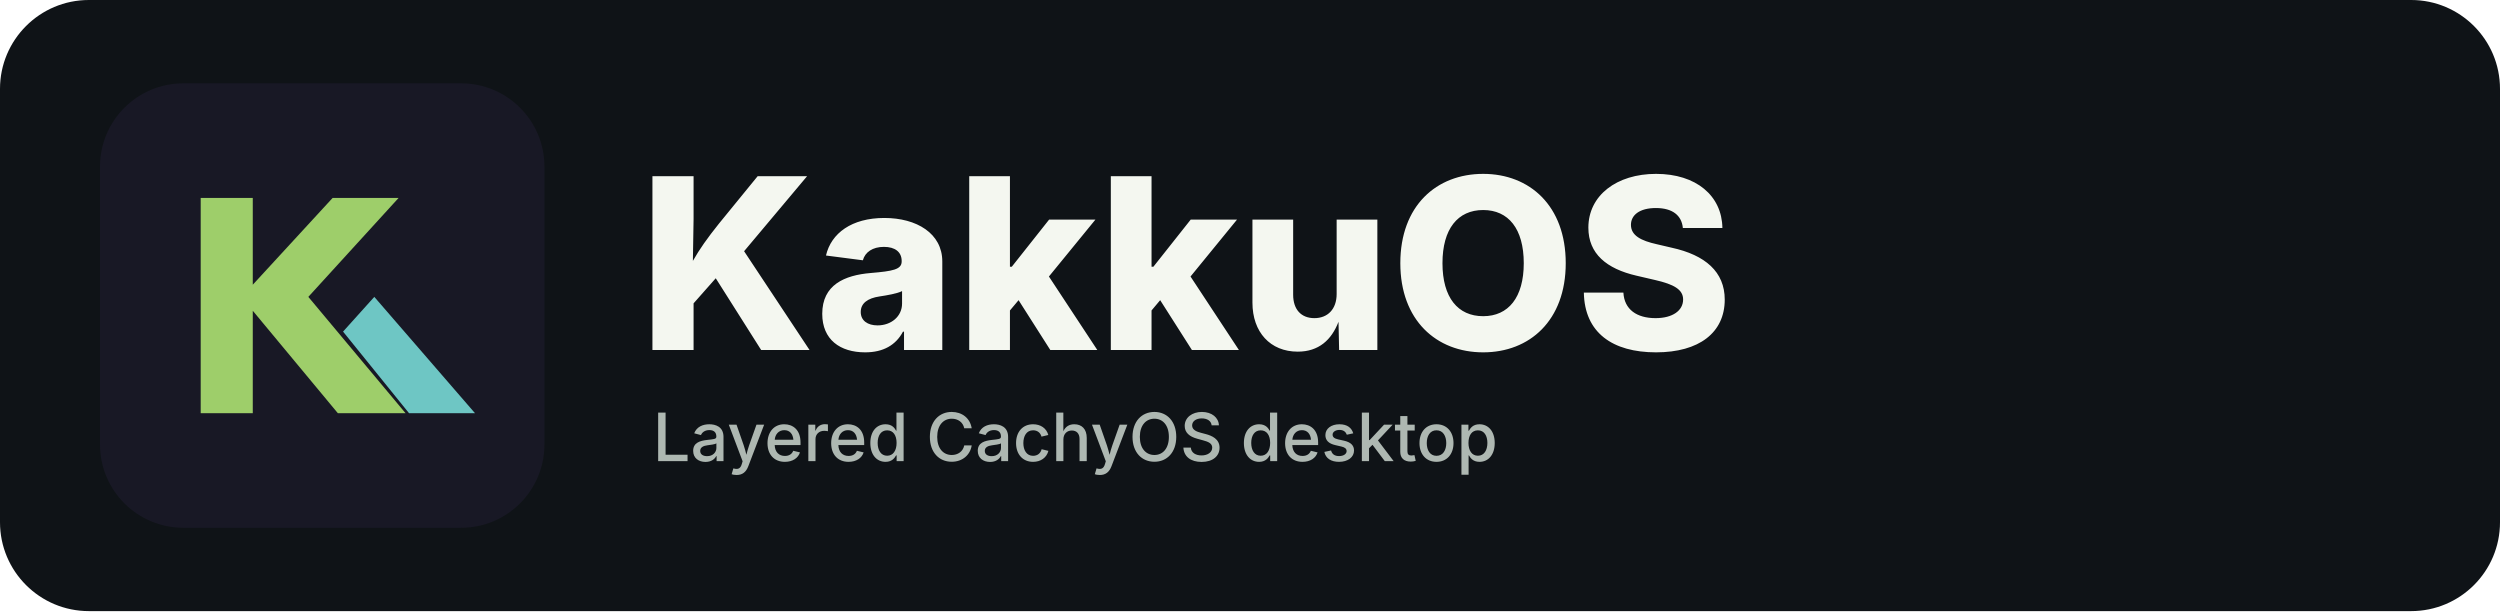
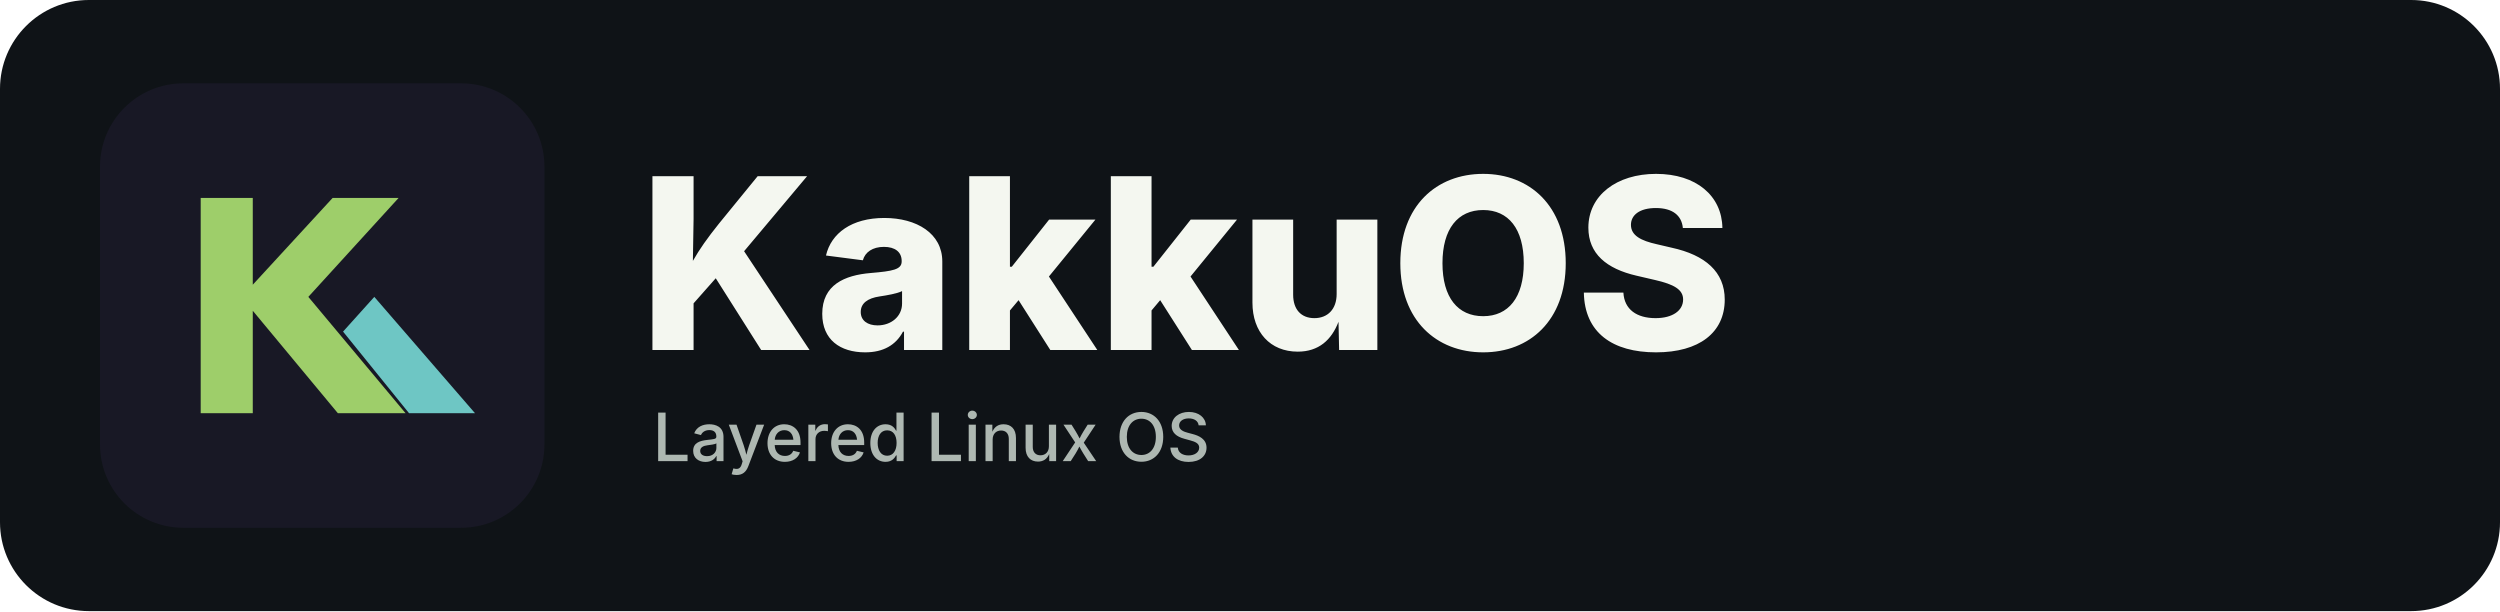
<svg xmlns="http://www.w3.org/2000/svg" viewBox="0 0 900 220" role="img" aria-label="KakkuOS wordmark">
  <rect width="900" height="220" rx="32" fill="#0f1317" />
  <g transform="translate(36 30) scale(0.625)">
    <rect width="256" height="256" rx="48" fill="#181825" />
    <path d="M58 190V66h30v50l46-50h38l-52 57 56 67h-39l-49-59v59H58z" fill="#9ece6a" />
    <path d="M178 190l-38-47 18-20 58 67h-38z" fill="#6ec6c4" />
  </g>
  <text x="230" y="126" fill="#f4f7f0" font-family="Inter, Noto Sans, Arial, sans-serif" font-size="86" font-weight="800" letter-spacing="0">KakkuOS</text>
-   <text x="235" y="166" fill="#aeb8b2" font-family="Inter, Noto Sans, Arial, sans-serif" font-size="24" font-weight="500" letter-spacing="0">Layered CachyOS desktop</text>
+   <text x="235" y="166" fill="#aeb8b2" font-family="Inter, Noto Sans, Arial, sans-serif" font-size="24" font-weight="500" letter-spacing="0">Layered Linux OS</text>
</svg>
